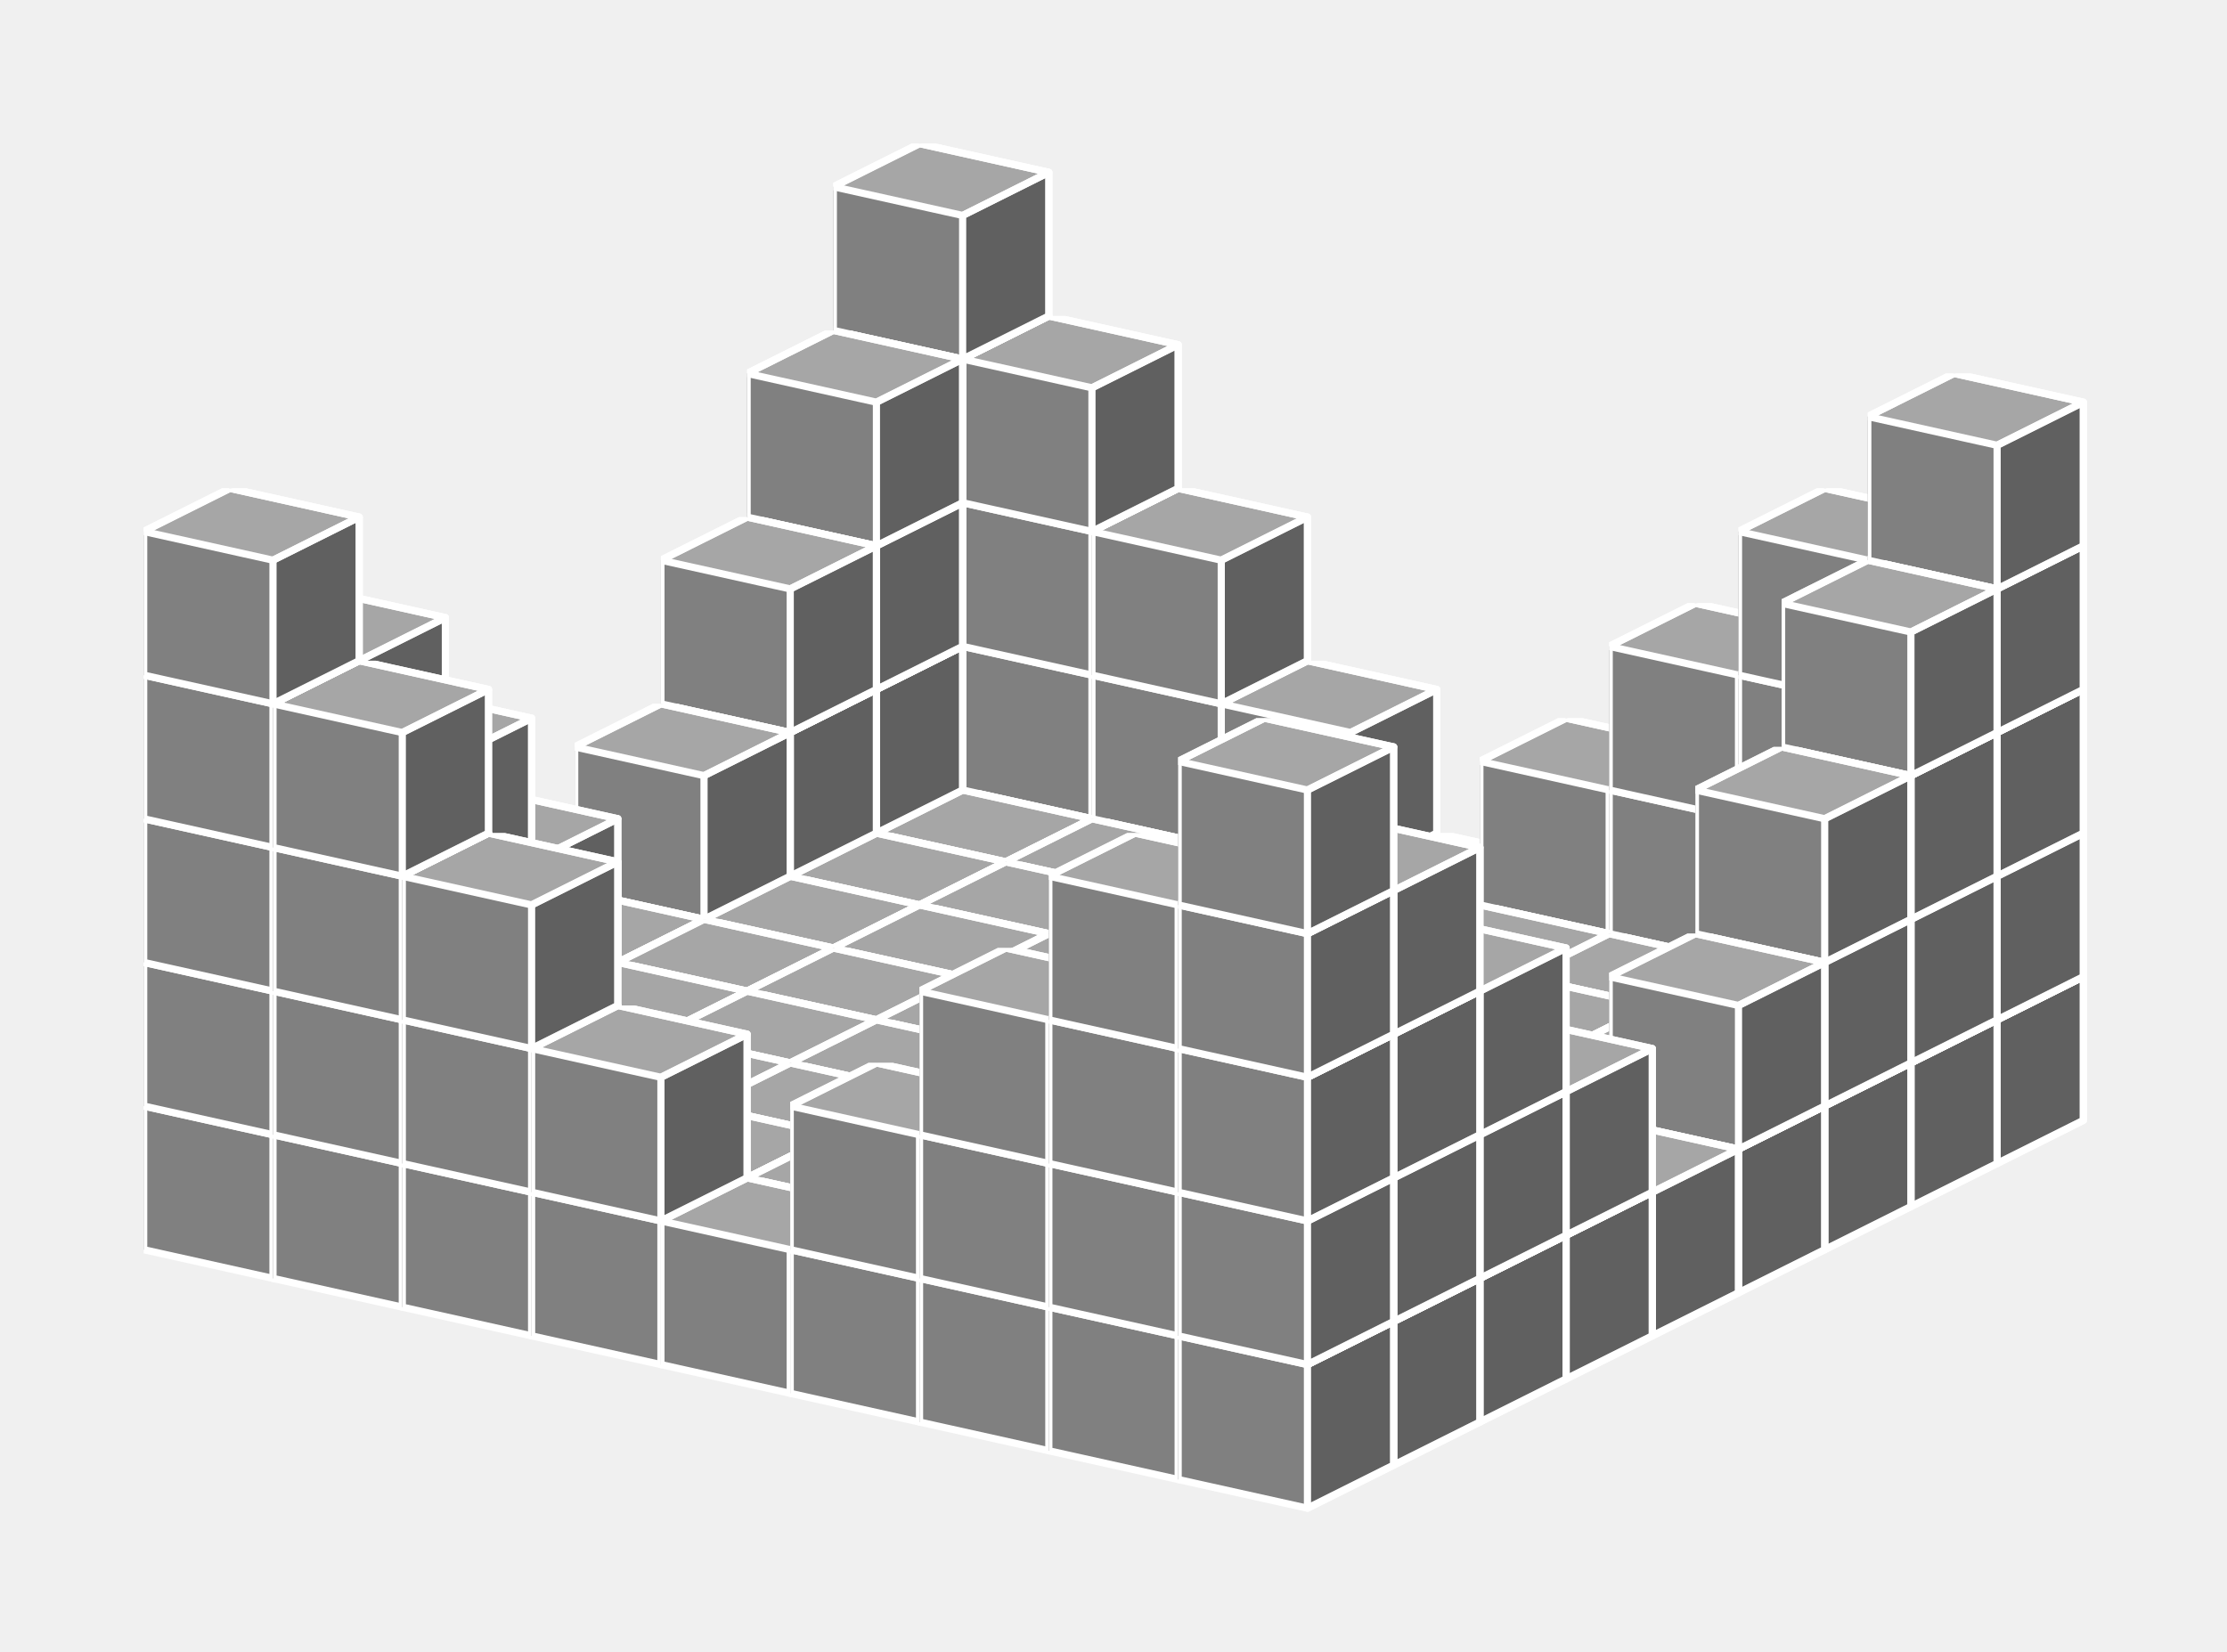
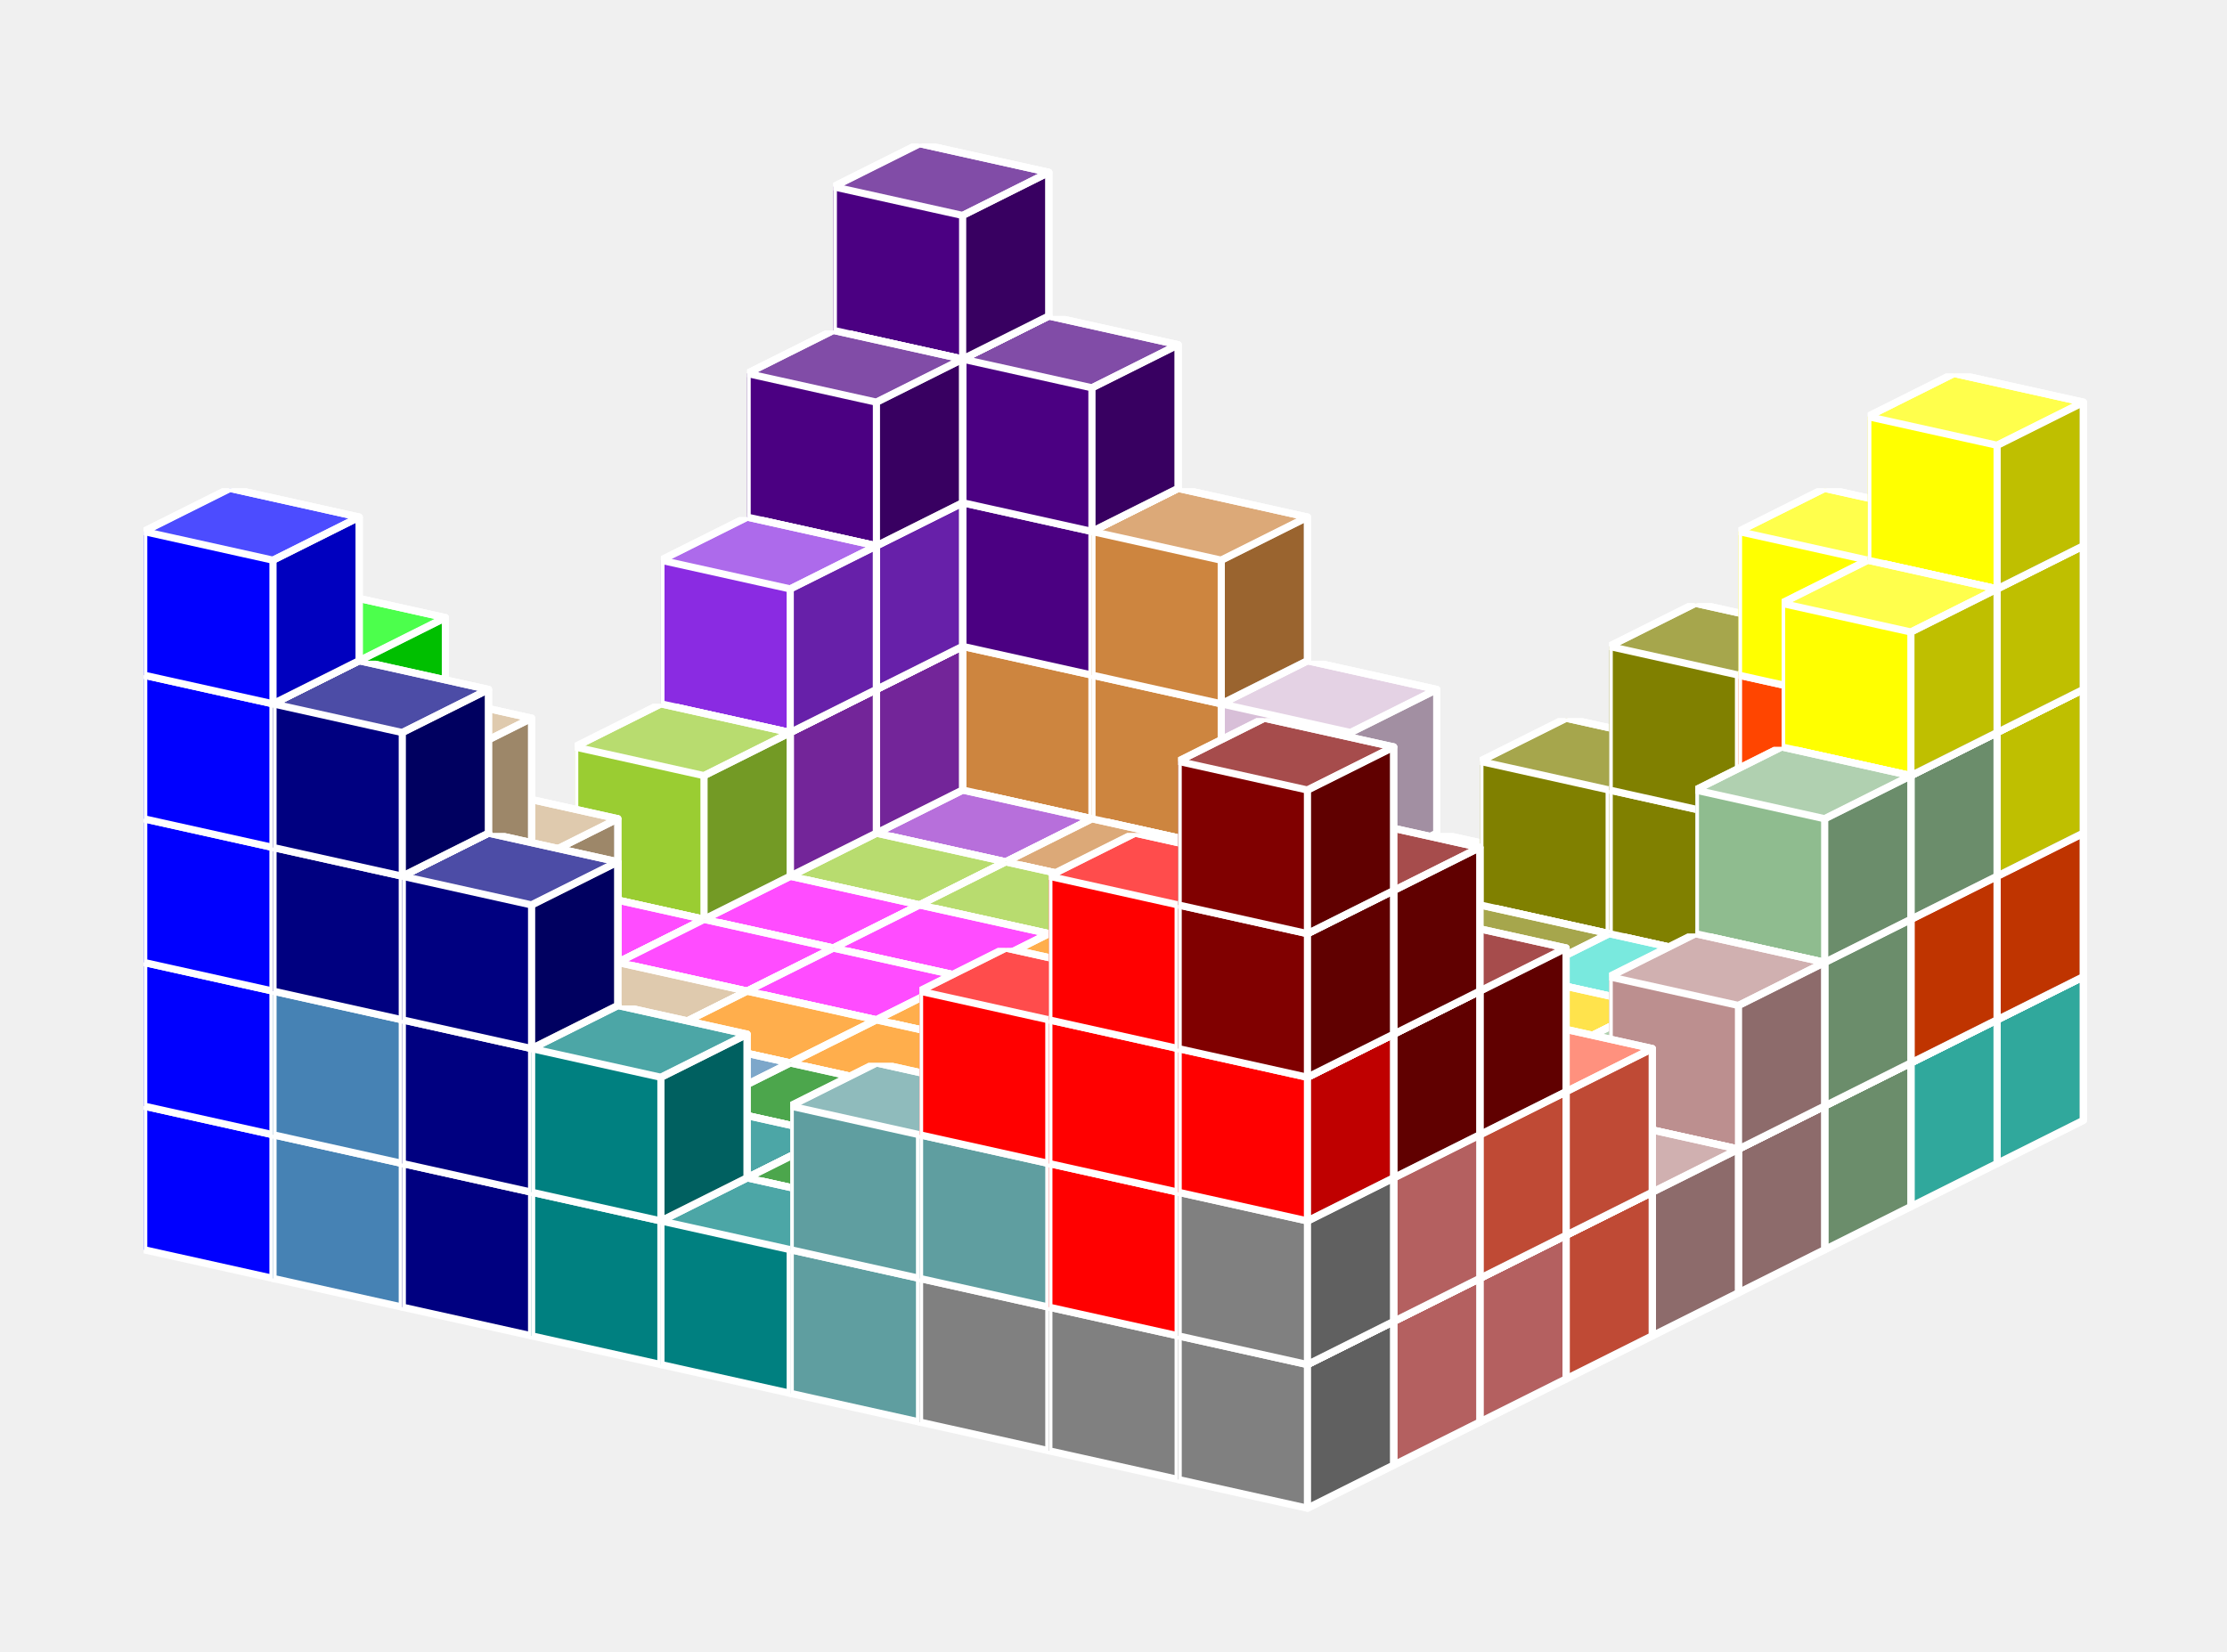
<svg xmlns="http://www.w3.org/2000/svg" xmlns:xlink="http://www.w3.org/1999/xlink" width="155" height="115" viewBox="0 0 155 115">
  <defs>
    <symbol id="cube0">
      <polygon fill="gray" stroke="white" stroke-width="0.5" stroke-linejoin="round" points="0,13 9,15 15,12 15,2 6,0 0,3" />
      <polygon fill="black" fill-opacity="0.25" stroke="white" stroke-width="0.5" stroke-linejoin="round" points="9,15 15,12 15,2 9,5" />
      <polygon fill="white" fill-opacity="0.30" stroke="white" stroke-width="0.5" stroke-linejoin="round" points="0,3 9,5 15,2 6,0" />
    </symbol>
    <symbol id="cubeA">
      <polygon fill="cadetblue" stroke="white" stroke-width="0.5" stroke-linejoin="round" points="0,13 9,15 15,12 15,2 6,0 0,3" />
      <polygon fill="black" fill-opacity="0.25" stroke="white" stroke-width="0.5" stroke-linejoin="round" points="9,15 15,12 15,2 9,5" />
      <polygon fill="white" fill-opacity="0.30" stroke="white" stroke-width="0.5" stroke-linejoin="round" points="0,3 9,5 15,2 6,0" />
    </symbol>
    <symbol id="cubeF">
      <polygon fill="green" stroke="white" stroke-width="0.5" stroke-linejoin="round" points="0,13 9,15 15,12 15,2 6,0 0,3" />
      <polygon fill="black" fill-opacity="0.25" stroke="white" stroke-width="0.5" stroke-linejoin="round" points="9,15 15,12 15,2 9,5" />
      <polygon fill="white" fill-opacity="0.30" stroke="white" stroke-width="0.5" stroke-linejoin="round" points="0,3 9,5 15,2 6,0" />
    </symbol>
    <symbol id="cubeI">
      <polygon fill="blue" stroke="white" stroke-width="0.5" stroke-linejoin="round" points="0,13 9,15 15,12 15,2 6,0 0,3" />
      <polygon fill="black" fill-opacity="0.25" stroke="white" stroke-width="0.5" stroke-linejoin="round" points="9,15 15,12 15,2 9,5" />
      <polygon fill="white" fill-opacity="0.30" stroke="white" stroke-width="0.5" stroke-linejoin="round" points="0,3 9,5 15,2 6,0" />
    </symbol>
    <symbol id="cubeJ1">
      <polygon fill="steelblue" stroke="white" stroke-width="0.5" stroke-linejoin="round" points="0,13 9,15 15,12 15,2 6,0 0,3" />
      <polygon fill="black" fill-opacity="0.25" stroke="white" stroke-width="0.5" stroke-linejoin="round" points="9,15 15,12 15,2 9,5" />
      <polygon fill="white" fill-opacity="0.30" stroke="white" stroke-width="0.5" stroke-linejoin="round" points="0,3 9,5 15,2 6,0" />
    </symbol>
    <symbol id="cubeJ2">
      <polygon fill="gray" stroke="white" stroke-width="0.5" stroke-linejoin="round" points="0,13 9,15 15,12 15,2 6,0 0,3" />
      <polygon fill="black" fill-opacity="0.25" stroke="white" stroke-width="0.5" stroke-linejoin="round" points="9,15 15,12 15,2 9,5" />
      <polygon fill="white" fill-opacity="0.30" stroke="white" stroke-width="0.5" stroke-linejoin="round" points="0,3 9,5 15,2 6,0" />
    </symbol>
    <symbol id="cubeJ4">
      <polygon fill="lightcoral" stroke="white" stroke-width="0.5" stroke-linejoin="round" points="0,13 9,15 15,12 15,2 6,0 0,3" />
      <polygon fill="black" fill-opacity="0.25" stroke="white" stroke-width="0.5" stroke-linejoin="round" points="9,15 15,12 15,2 9,5" />
      <polygon fill="white" fill-opacity="0.30" stroke="white" stroke-width="0.5" stroke-linejoin="round" points="0,3 9,5 15,2 6,0" />
    </symbol>
    <symbol id="cubeL">
      <polygon fill="lime" stroke="white" stroke-width="0.5" stroke-linejoin="round" points="0,13 9,15 15,12 15,2 6,0 0,3" />
      <polygon fill="black" fill-opacity="0.25" stroke="white" stroke-width="0.5" stroke-linejoin="round" points="9,15 15,12 15,2 9,5" />
      <polygon fill="white" fill-opacity="0.30" stroke="white" stroke-width="0.5" stroke-linejoin="round" points="0,3 9,5 15,2 6,0" />
    </symbol>
    <symbol id="cubeL1">
      <polygon fill="darkseagreen" stroke="white" stroke-width="0.5" stroke-linejoin="round" points="0,13 9,15 15,12 15,2 6,0 0,3" />
      <polygon fill="black" fill-opacity="0.25" stroke="white" stroke-width="0.5" stroke-linejoin="round" points="9,15 15,12 15,2 9,5" />
      <polygon fill="white" fill-opacity="0.30" stroke="white" stroke-width="0.5" stroke-linejoin="round" points="0,3 9,5 15,2 6,0" />
    </symbol>
    <symbol id="cubeL2">
      <polygon fill="peru" stroke="white" stroke-width="0.5" stroke-linejoin="round" points="0,13 9,15 15,12 15,2 6,0 0,3" />
      <polygon fill="black" fill-opacity="0.25" stroke="white" stroke-width="0.5" stroke-linejoin="round" points="9,15 15,12 15,2 9,5" />
      <polygon fill="white" fill-opacity="0.30" stroke="white" stroke-width="0.5" stroke-linejoin="round" points="0,3 9,5 15,2 6,0" />
    </symbol>
    <symbol id="cubeL3">
      <polygon fill="rosybrown" stroke="white" stroke-width="0.5" stroke-linejoin="round" points="0,13 9,15 15,12 15,2 6,0 0,3" />
      <polygon fill="black" fill-opacity="0.25" stroke="white" stroke-width="0.5" stroke-linejoin="round" points="9,15 15,12 15,2 9,5" />
      <polygon fill="white" fill-opacity="0.30" stroke="white" stroke-width="0.5" stroke-linejoin="round" points="0,3 9,5 15,2 6,0" />
    </symbol>
    <symbol id="cubeL4">
      <polygon fill="yellowgreen" stroke="white" stroke-width="0.5" stroke-linejoin="round" points="0,13 9,15 15,12 15,2 6,0 0,3" />
      <polygon fill="black" fill-opacity="0.25" stroke="white" stroke-width="0.5" stroke-linejoin="round" points="9,15 15,12 15,2 9,5" />
      <polygon fill="white" fill-opacity="0.30" stroke="white" stroke-width="0.5" stroke-linejoin="round" points="0,3 9,5 15,2 6,0" />
    </symbol>
    <symbol id="cubeN">
      <polygon fill="navy" stroke="white" stroke-width="0.5" stroke-linejoin="round" points="0,13 9,15 15,12 15,2 6,0 0,3" />
      <polygon fill="black" fill-opacity="0.25" stroke="white" stroke-width="0.5" stroke-linejoin="round" points="9,15 15,12 15,2 9,5" />
      <polygon fill="white" fill-opacity="0.30" stroke="white" stroke-width="0.5" stroke-linejoin="round" points="0,3 9,5 15,2 6,0" />
    </symbol>
    <symbol id="cubeN1">
      <polygon fill="olive" stroke="white" stroke-width="0.5" stroke-linejoin="round" points="0,13 9,15 15,12 15,2 6,0 0,3" />
      <polygon fill="black" fill-opacity="0.25" stroke="white" stroke-width="0.5" stroke-linejoin="round" points="9,15 15,12 15,2 9,5" />
      <polygon fill="white" fill-opacity="0.30" stroke="white" stroke-width="0.5" stroke-linejoin="round" points="0,3 9,5 15,2 6,0" />
    </symbol>
    <symbol id="cubeN2">
      <polygon fill="teal" stroke="white" stroke-width="0.5" stroke-linejoin="round" points="0,13 9,15 15,12 15,2 6,0 0,3" />
      <polygon fill="black" fill-opacity="0.25" stroke="white" stroke-width="0.5" stroke-linejoin="round" points="9,15 15,12 15,2 9,5" />
      <polygon fill="white" fill-opacity="0.30" stroke="white" stroke-width="0.5" stroke-linejoin="round" points="0,3 9,5 15,2 6,0" />
    </symbol>
    <symbol id="cubeP">
      <polygon fill="magenta" stroke="white" stroke-width="0.5" stroke-linejoin="round" points="0,13 9,15 15,12 15,2 6,0 0,3" />
      <polygon fill="black" fill-opacity="0.25" stroke="white" stroke-width="0.5" stroke-linejoin="round" points="9,15 15,12 15,2 9,5" />
      <polygon fill="white" fill-opacity="0.30" stroke="white" stroke-width="0.5" stroke-linejoin="round" points="0,3 9,5 15,2 6,0" />
    </symbol>
    <symbol id="cubeQ">
      <polygon fill="thistle" stroke="white" stroke-width="0.5" stroke-linejoin="round" points="0,13 9,15 15,12 15,2 6,0 0,3" />
      <polygon fill="black" fill-opacity="0.25" stroke="white" stroke-width="0.5" stroke-linejoin="round" points="9,15 15,12 15,2 9,5" />
      <polygon fill="white" fill-opacity="0.30" stroke="white" stroke-width="0.5" stroke-linejoin="round" points="0,3 9,5 15,2 6,0" />
    </symbol>
    <symbol id="cubeS1">
      <polygon fill="tan" stroke="white" stroke-width="0.5" stroke-linejoin="round" points="0,13 9,15 15,12 15,2 6,0 0,3" />
      <polygon fill="black" fill-opacity="0.25" stroke="white" stroke-width="0.5" stroke-linejoin="round" points="9,15 15,12 15,2 9,5" />
      <polygon fill="white" fill-opacity="0.30" stroke="white" stroke-width="0.5" stroke-linejoin="round" points="0,3 9,5 15,2 6,0" />
    </symbol>
    <symbol id="cubeS2">
      <polygon fill="indigo" stroke="white" stroke-width="0.5" stroke-linejoin="round" points="0,13 9,15 15,12 15,2 6,0 0,3" />
      <polygon fill="black" fill-opacity="0.25" stroke="white" stroke-width="0.5" stroke-linejoin="round" points="9,15 15,12 15,2 9,5" />
      <polygon fill="white" fill-opacity="0.30" stroke="white" stroke-width="0.5" stroke-linejoin="round" points="0,3 9,5 15,2 6,0" />
    </symbol>
    <symbol id="cubeT">
      <polygon fill="darkorange" stroke="white" stroke-width="0.5" stroke-linejoin="round" points="0,13 9,15 15,12 15,2 6,0 0,3" />
      <polygon fill="black" fill-opacity="0.25" stroke="white" stroke-width="0.5" stroke-linejoin="round" points="9,15 15,12 15,2 9,5" />
      <polygon fill="white" fill-opacity="0.30" stroke="white" stroke-width="0.5" stroke-linejoin="round" points="0,3 9,5 15,2 6,0" />
    </symbol>
    <symbol id="cubeT1">
      <polygon fill="yellow" stroke="white" stroke-width="0.5" stroke-linejoin="round" points="0,13 9,15 15,12 15,2 6,0 0,3" />
      <polygon fill="black" fill-opacity="0.25" stroke="white" stroke-width="0.5" stroke-linejoin="round" points="9,15 15,12 15,2 9,5" />
      <polygon fill="white" fill-opacity="0.30" stroke="white" stroke-width="0.5" stroke-linejoin="round" points="0,3 9,5 15,2 6,0" />
    </symbol>
    <symbol id="cubeT2">
      <polygon fill="orangered" stroke="white" stroke-width="0.5" stroke-linejoin="round" points="0,13 9,15 15,12 15,2 6,0 0,3" />
      <polygon fill="black" fill-opacity="0.25" stroke="white" stroke-width="0.5" stroke-linejoin="round" points="9,15 15,12 15,2 9,5" />
      <polygon fill="white" fill-opacity="0.30" stroke="white" stroke-width="0.5" stroke-linejoin="round" points="0,3 9,5 15,2 6,0" />
    </symbol>
    <symbol id="cubeU">
      <polygon fill="turquoise" stroke="white" stroke-width="0.5" stroke-linejoin="round" points="0,13 9,15 15,12 15,2 6,0 0,3" />
      <polygon fill="black" fill-opacity="0.25" stroke="white" stroke-width="0.5" stroke-linejoin="round" points="9,15 15,12 15,2 9,5" />
      <polygon fill="white" fill-opacity="0.30" stroke="white" stroke-width="0.5" stroke-linejoin="round" points="0,3 9,5 15,2 6,0" />
    </symbol>
    <symbol id="cubeV">
      <polygon fill="blueviolet" stroke="white" stroke-width="0.5" stroke-linejoin="round" points="0,13 9,15 15,12 15,2 6,0 0,3" />
      <polygon fill="black" fill-opacity="0.25" stroke="white" stroke-width="0.5" stroke-linejoin="round" points="9,15 15,12 15,2 9,5" />
      <polygon fill="white" fill-opacity="0.30" stroke="white" stroke-width="0.5" stroke-linejoin="round" points="0,3 9,5 15,2 6,0" />
    </symbol>
    <symbol id="cubeV1">
      <polygon fill="darkorchid" stroke="white" stroke-width="0.5" stroke-linejoin="round" points="0,13 9,15 15,12 15,2 6,0 0,3" />
      <polygon fill="black" fill-opacity="0.25" stroke="white" stroke-width="0.5" stroke-linejoin="round" points="9,15 15,12 15,2 9,5" />
      <polygon fill="white" fill-opacity="0.30" stroke="white" stroke-width="0.5" stroke-linejoin="round" points="0,3 9,5 15,2 6,0" />
    </symbol>
    <symbol id="cubeV2">
      <polygon fill="tomato" stroke="white" stroke-width="0.5" stroke-linejoin="round" points="0,13 9,15 15,12 15,2 6,0 0,3" />
      <polygon fill="black" fill-opacity="0.25" stroke="white" stroke-width="0.5" stroke-linejoin="round" points="9,15 15,12 15,2 9,5" />
      <polygon fill="white" fill-opacity="0.30" stroke="white" stroke-width="0.5" stroke-linejoin="round" points="0,3 9,5 15,2 6,0" />
    </symbol>
    <symbol id="cubeW">
      <polygon fill="maroon" stroke="white" stroke-width="0.5" stroke-linejoin="round" points="0,13 9,15 15,12 15,2 6,0 0,3" />
      <polygon fill="black" fill-opacity="0.25" stroke="white" stroke-width="0.5" stroke-linejoin="round" points="9,15 15,12 15,2 9,5" />
      <polygon fill="white" fill-opacity="0.30" stroke="white" stroke-width="0.5" stroke-linejoin="round" points="0,3 9,5 15,2 6,0" />
    </symbol>
    <symbol id="cubeX">
      <polygon fill="red" stroke="white" stroke-width="0.5" stroke-linejoin="round" points="0,13 9,15 15,12 15,2 6,0 0,3" />
      <polygon fill="black" fill-opacity="0.25" stroke="white" stroke-width="0.5" stroke-linejoin="round" points="9,15 15,12 15,2 9,5" />
      <polygon fill="white" fill-opacity="0.30" stroke="white" stroke-width="0.5" stroke-linejoin="round" points="0,3 9,5 15,2 6,0" />
    </symbol>
    <symbol id="cubeY">
      <polygon fill="gold" stroke="white" stroke-width="0.5" stroke-linejoin="round" points="0,13 9,15 15,12 15,2 6,0 0,3" />
      <polygon fill="black" fill-opacity="0.25" stroke="white" stroke-width="0.5" stroke-linejoin="round" points="9,15 15,12 15,2 9,5" />
      <polygon fill="white" fill-opacity="0.30" stroke="white" stroke-width="0.5" stroke-linejoin="round" points="0,3 9,5 15,2 6,0" />
    </symbol>
    <symbol id="cubeZ">
      <polygon fill="plum" stroke="white" stroke-width="0.5" stroke-linejoin="round" points="0,13 9,15 15,12 15,2 6,0 0,3" />
      <polygon fill="black" fill-opacity="0.25" stroke="white" stroke-width="0.5" stroke-linejoin="round" points="9,15 15,12 15,2 9,5" />
      <polygon fill="white" fill-opacity="0.30" stroke="white" stroke-width="0.5" stroke-linejoin="round" points="0,3 9,5 15,2 6,0" />
    </symbol>
  </defs>
  <g>
-     <use xlink:href="#cube0" x="58.000" y="50.000" />
-     <use xlink:href="#cube0" x="67.000" y="52.000" />
-     <use xlink:href="#cube0" x="76.000" y="54.000" />
-     <use xlink:href="#cube0" x="85.000" y="56.000" />
-     <use xlink:href="#cube0" x="94.000" y="58.000" />
-     <use xlink:href="#cube0" x="103.000" y="60.000" />
-     <use xlink:href="#cube0" x="112.000" y="62.000" />
-     <use xlink:href="#cube0" x="121.000" y="64.000" />
-     <use xlink:href="#cube0" x="130.000" y="66.000" />
-     <use xlink:href="#cube0" x="58.000" y="40.000" />
-     <use xlink:href="#cube0" x="67.000" y="42.000" />
-     <use xlink:href="#cube0" x="76.000" y="44.000" />
-     <use xlink:href="#cube0" x="85.000" y="46.000" />
-     <use xlink:href="#cube0" x="103.000" y="50.000" />
-     <use xlink:href="#cube0" x="112.000" y="52.000" />
-     <use xlink:href="#cube0" x="121.000" y="54.000" />
-     <use xlink:href="#cube0" x="130.000" y="56.000" />
-     <use xlink:href="#cube0" x="58.000" y="30.000" />
-     <use xlink:href="#cube0" x="67.000" y="32.000" />
-     <use xlink:href="#cube0" x="76.000" y="34.000" />
-     <use xlink:href="#cube0" x="112.000" y="42.000" />
-     <use xlink:href="#cube0" x="121.000" y="44.000" />
-     <use xlink:href="#cube0" x="130.000" y="46.000" />
-     <use xlink:href="#cube0" x="58.000" y="20.000" />
-     <use xlink:href="#cube0" x="67.000" y="22.000" />
-     <use xlink:href="#cube0" x="121.000" y="34.000" />
-     <use xlink:href="#cube0" x="130.000" y="36.000" />
-     <use xlink:href="#cube0" x="58.000" y="10.000" />
-     <use xlink:href="#cube0" x="130.000" y="26.000" />
-     <use xlink:href="#cube0" x="52.000" y="53.000" />
-     <use xlink:href="#cube0" x="61.000" y="55.000" />
-     <use xlink:href="#cube0" x="70.000" y="57.000" />
-     <use xlink:href="#cube0" x="79.000" y="59.000" />
-     <use xlink:href="#cube0" x="88.000" y="61.000" />
-     <use xlink:href="#cube0" x="97.000" y="63.000" />
-     <use xlink:href="#cube0" x="106.000" y="65.000" />
-     <use xlink:href="#cube0" x="115.000" y="67.000" />
-     <use xlink:href="#cube0" x="124.000" y="69.000" />
-     <use xlink:href="#cube0" x="52.000" y="43.000" />
-     <use xlink:href="#cube0" x="124.000" y="59.000" />
-     <use xlink:href="#cube0" x="52.000" y="33.000" />
-     <use xlink:href="#cube0" x="124.000" y="49.000" />
-     <use xlink:href="#cube0" x="52.000" y="23.000" />
-     <use xlink:href="#cube0" x="124.000" y="39.000" />
-     <use xlink:href="#cube0" x="46.000" y="56.000" />
-     <use xlink:href="#cube0" x="55.000" y="58.000" />
-     <use xlink:href="#cube0" x="64.000" y="60.000" />
-     <use xlink:href="#cube0" x="73.000" y="62.000" />
-     <use xlink:href="#cube0" x="82.000" y="64.000" />
-     <use xlink:href="#cube0" x="91.000" y="66.000" />
-     <use xlink:href="#cube0" x="100.000" y="68.000" />
-     <use xlink:href="#cube0" x="109.000" y="70.000" />
-     <use xlink:href="#cube0" x="118.000" y="72.000" />
-     <use xlink:href="#cube0" x="46.000" y="46.000" />
-     <use xlink:href="#cube0" x="118.000" y="62.000" />
-     <use xlink:href="#cube0" x="46.000" y="36.000" />
-     <use xlink:href="#cube0" x="118.000" y="52.000" />
-     <use xlink:href="#cube0" x="40.000" y="59.000" />
-     <use xlink:href="#cube0" x="49.000" y="61.000" />
-     <use xlink:href="#cube0" x="58.000" y="63.000" />
-     <use xlink:href="#cube0" x="67.000" y="65.000" />
-     <use xlink:href="#cube0" x="76.000" y="67.000" />
-     <use xlink:href="#cube0" x="85.000" y="69.000" />
-     <use xlink:href="#cube0" x="94.000" y="71.000" />
-     <use xlink:href="#cube0" x="103.000" y="73.000" />
-     <use xlink:href="#cube0" x="112.000" y="75.000" />
-     <use xlink:href="#cube0" x="40.000" y="49.000" />
-     <use xlink:href="#cube0" x="112.000" y="65.000" />
-     <use xlink:href="#cube0" x="34.000" y="62.000" />
-     <use xlink:href="#cube0" x="43.000" y="64.000" />
-     <use xlink:href="#cube0" x="52.000" y="66.000" />
-     <use xlink:href="#cube0" x="61.000" y="68.000" />
-     <use xlink:href="#cube0" x="70.000" y="70.000" />
-     <use xlink:href="#cube0" x="79.000" y="72.000" />
-     <use xlink:href="#cube0" x="88.000" y="74.000" />
-     <use xlink:href="#cube0" x="97.000" y="76.000" />
-     <use xlink:href="#cube0" x="106.000" y="78.000" />
-     <use xlink:href="#cube0" x="28.000" y="65.000" />
-     <use xlink:href="#cube0" x="37.000" y="67.000" />
-     <use xlink:href="#cube0" x="46.000" y="69.000" />
-     <use xlink:href="#cube0" x="55.000" y="71.000" />
-     <use xlink:href="#cube0" x="64.000" y="73.000" />
-     <use xlink:href="#cube0" x="73.000" y="75.000" />
-     <use xlink:href="#cube0" x="82.000" y="77.000" />
-     <use xlink:href="#cube0" x="91.000" y="79.000" />
-     <use xlink:href="#cube0" x="100.000" y="81.000" />
-     <use xlink:href="#cube0" x="28.000" y="55.000" />
-     <use xlink:href="#cube0" x="100.000" y="71.000" />
-     <use xlink:href="#cube0" x="22.000" y="68.000" />
-     <use xlink:href="#cube0" x="31.000" y="70.000" />
-     <use xlink:href="#cube0" x="40.000" y="72.000" />
-     <use xlink:href="#cube0" x="49.000" y="74.000" />
-     <use xlink:href="#cube0" x="58.000" y="76.000" />
-     <use xlink:href="#cube0" x="67.000" y="78.000" />
-     <use xlink:href="#cube0" x="76.000" y="80.000" />
-     <use xlink:href="#cube0" x="85.000" y="82.000" />
-     <use xlink:href="#cube0" x="94.000" y="84.000" />
-     <use xlink:href="#cube0" x="22.000" y="58.000" />
-     <use xlink:href="#cube0" x="94.000" y="74.000" />
-     <use xlink:href="#cube0" x="22.000" y="48.000" />
-     <use xlink:href="#cube0" x="94.000" y="64.000" />
-     <use xlink:href="#cube0" x="16.000" y="71.000" />
-     <use xlink:href="#cube0" x="25.000" y="73.000" />
-     <use xlink:href="#cube0" x="34.000" y="75.000" />
-     <use xlink:href="#cube0" x="43.000" y="77.000" />
-     <use xlink:href="#cube0" x="52.000" y="79.000" />
-     <use xlink:href="#cube0" x="61.000" y="81.000" />
-     <use xlink:href="#cube0" x="70.000" y="83.000" />
-     <use xlink:href="#cube0" x="79.000" y="85.000" />
-     <use xlink:href="#cube0" x="88.000" y="87.000" />
-     <use xlink:href="#cube0" x="16.000" y="61.000" />
-     <use xlink:href="#cube0" x="88.000" y="77.000" />
-     <use xlink:href="#cube0" x="16.000" y="51.000" />
-     <use xlink:href="#cube0" x="88.000" y="67.000" />
-     <use xlink:href="#cube0" x="16.000" y="41.000" />
-     <use xlink:href="#cube0" x="88.000" y="57.000" />
-     <use xlink:href="#cube0" x="10.000" y="74.000" />
-     <use xlink:href="#cube0" x="19.000" y="76.000" />
-     <use xlink:href="#cube0" x="28.000" y="78.000" />
-     <use xlink:href="#cube0" x="37.000" y="80.000" />
-     <use xlink:href="#cube0" x="46.000" y="82.000" />
-     <use xlink:href="#cube0" x="55.000" y="84.000" />
-     <use xlink:href="#cube0" x="64.000" y="86.000" />
-     <use xlink:href="#cube0" x="73.000" y="88.000" />
-     <use xlink:href="#cube0" x="82.000" y="90.000" />
-     <use xlink:href="#cube0" x="10.000" y="64.000" />
-     <use xlink:href="#cube0" x="19.000" y="66.000" />
-     <use xlink:href="#cube0" x="28.000" y="68.000" />
-     <use xlink:href="#cube0" x="37.000" y="70.000" />
-     <use xlink:href="#cube0" x="55.000" y="74.000" />
-     <use xlink:href="#cube0" x="64.000" y="76.000" />
-     <use xlink:href="#cube0" x="73.000" y="78.000" />
-     <use xlink:href="#cube0" x="82.000" y="80.000" />
-     <use xlink:href="#cube0" x="10.000" y="54.000" />
-     <use xlink:href="#cube0" x="19.000" y="56.000" />
-     <use xlink:href="#cube0" x="28.000" y="58.000" />
-     <use xlink:href="#cube0" x="64.000" y="66.000" />
-     <use xlink:href="#cube0" x="73.000" y="68.000" />
-     <use xlink:href="#cube0" x="82.000" y="70.000" />
-     <use xlink:href="#cube0" x="10.000" y="44.000" />
-     <use xlink:href="#cube0" x="19.000" y="46.000" />
-     <use xlink:href="#cube0" x="73.000" y="58.000" />
-     <use xlink:href="#cube0" x="82.000" y="60.000" />
-     <use xlink:href="#cube0" x="10.000" y="34.000" />
-     <use xlink:href="#cube0" x="82.000" y="50.000" />
+     <use xlink:href="#cubeV" x="58.000" y="50.000" />
+     <use xlink:href="#cubeV1" x="67.000" y="52.000" />
+     <use xlink:href="#cubeL2" x="76.000" y="54.000" />
+     <use xlink:href="#cubeQ" x="85.000" y="56.000" />
+     <use xlink:href="#cubeQ" x="94.000" y="58.000" />
+     <use xlink:href="#cubeN1" x="103.000" y="60.000" />
+     <use xlink:href="#cubeU" x="112.000" y="62.000" />
+     <use xlink:href="#cubeT2" x="121.000" y="64.000" />
+     <use xlink:href="#cubeU" x="130.000" y="66.000" />
+     <use xlink:href="#cubeV" x="58.000" y="40.000" />
+     <use xlink:href="#cubeL2" x="67.000" y="42.000" />
+     <use xlink:href="#cubeL2" x="76.000" y="44.000" />
+     <use xlink:href="#cubeQ" x="85.000" y="46.000" />
+     <use xlink:href="#cubeN1" x="103.000" y="50.000" />
+     <use xlink:href="#cubeN1" x="112.000" y="52.000" />
+     <use xlink:href="#cubeT2" x="121.000" y="54.000" />
+     <use xlink:href="#cubeT2" x="130.000" y="56.000" />
+     <use xlink:href="#cubeV" x="58.000" y="30.000" />
+     <use xlink:href="#cubeS2" x="67.000" y="32.000" />
+     <use xlink:href="#cubeL2" x="76.000" y="34.000" />
+     <use xlink:href="#cubeN1" x="112.000" y="42.000" />
+     <use xlink:href="#cubeT2" x="121.000" y="44.000" />
+     <use xlink:href="#cubeT1" x="130.000" y="46.000" />
+     <use xlink:href="#cubeS2" x="58.000" y="20.000" />
+     <use xlink:href="#cubeS2" x="67.000" y="22.000" />
+     <use xlink:href="#cubeT1" x="121.000" y="34.000" />
+     <use xlink:href="#cubeT1" x="130.000" y="36.000" />
+     <use xlink:href="#cubeS2" x="58.000" y="10.000" />
+     <use xlink:href="#cubeT1" x="130.000" y="26.000" />
+     <use xlink:href="#cubeV1" x="52.000" y="53.000" />
+     <use xlink:href="#cubeV1" x="61.000" y="55.000" />
+     <use xlink:href="#cubeL2" x="70.000" y="57.000" />
+     <use xlink:href="#cubeQ" x="79.000" y="59.000" />
+     <use xlink:href="#cubeQ" x="88.000" y="61.000" />
+     <use xlink:href="#cubeN1" x="97.000" y="63.000" />
+     <use xlink:href="#cubeU" x="106.000" y="65.000" />
+     <use xlink:href="#cubeU" x="115.000" y="67.000" />
+     <use xlink:href="#cubeU" x="124.000" y="69.000" />
+     <use xlink:href="#cubeV1" x="52.000" y="43.000" />
+     <use xlink:href="#cubeT2" x="124.000" y="59.000" />
+     <use xlink:href="#cubeV" x="52.000" y="33.000" />
+     <use xlink:href="#cubeL1" x="124.000" y="49.000" />
+     <use xlink:href="#cubeS2" x="52.000" y="23.000" />
+     <use xlink:href="#cubeT1" x="124.000" y="39.000" />
+     <use xlink:href="#cubeL4" x="46.000" y="56.000" />
+     <use xlink:href="#cubeL4" x="55.000" y="58.000" />
+     <use xlink:href="#cubeL4" x="64.000" y="60.000" />
+     <use xlink:href="#cubeY" x="73.000" y="62.000" />
+     <use xlink:href="#cubeY" x="82.000" y="64.000" />
+     <use xlink:href="#cubeY" x="91.000" y="66.000" />
+     <use xlink:href="#cubeY" x="100.000" y="68.000" />
+     <use xlink:href="#cubeL1" x="109.000" y="70.000" />
+     <use xlink:href="#cubeL1" x="118.000" y="72.000" />
+     <use xlink:href="#cubeV1" x="46.000" y="46.000" />
+     <use xlink:href="#cubeL1" x="118.000" y="62.000" />
+     <use xlink:href="#cubeV" x="46.000" y="36.000" />
+     <use xlink:href="#cubeL1" x="118.000" y="52.000" />
+     <use xlink:href="#cubeL4" x="40.000" y="59.000" />
+     <use xlink:href="#cubeP" x="49.000" y="61.000" />
+     <use xlink:href="#cubeP" x="58.000" y="63.000" />
+     <use xlink:href="#cubeT" x="67.000" y="65.000" />
+     <use xlink:href="#cubeZ" x="76.000" y="67.000" />
+     <use xlink:href="#cubeY" x="85.000" y="69.000" />
+     <use xlink:href="#cubeL3" x="94.000" y="71.000" />
+     <use xlink:href="#cubeL3" x="103.000" y="73.000" />
+     <use xlink:href="#cubeL3" x="112.000" y="75.000" />
+     <use xlink:href="#cubeL4" x="40.000" y="49.000" />
+     <use xlink:href="#cubeL3" x="112.000" y="65.000" />
+     <use xlink:href="#cubeP" x="34.000" y="62.000" />
+     <use xlink:href="#cubeP" x="43.000" y="64.000" />
+     <use xlink:href="#cubeP" x="52.000" y="66.000" />
+     <use xlink:href="#cubeT" x="61.000" y="68.000" />
+     <use xlink:href="#cubeZ" x="70.000" y="70.000" />
+     <use xlink:href="#cubeZ" x="79.000" y="72.000" />
+     <use xlink:href="#cubeZ" x="88.000" y="74.000" />
+     <use xlink:href="#cubeV2" x="97.000" y="76.000" />
+     <use xlink:href="#cubeL3" x="106.000" y="78.000" />
+     <use xlink:href="#cubeS1" x="28.000" y="65.000" />
+     <use xlink:href="#cubeS1" x="37.000" y="67.000" />
+     <use xlink:href="#cubeT" x="46.000" y="69.000" />
+     <use xlink:href="#cubeT" x="55.000" y="71.000" />
+     <use xlink:href="#cubeT" x="64.000" y="73.000" />
+     <use xlink:href="#cubeF" x="73.000" y="75.000" />
+     <use xlink:href="#cubeZ" x="82.000" y="77.000" />
+     <use xlink:href="#cubeV2" x="91.000" y="79.000" />
+     <use xlink:href="#cubeV2" x="100.000" y="81.000" />
+     <use xlink:href="#cubeS1" x="28.000" y="55.000" />
+     <use xlink:href="#cubeV2" x="100.000" y="71.000" />
+     <use xlink:href="#cubeL" x="22.000" y="68.000" />
+     <use xlink:href="#cubeJ1" x="31.000" y="70.000" />
+     <use xlink:href="#cubeJ1" x="40.000" y="72.000" />
+     <use xlink:href="#cubeF" x="49.000" y="74.000" />
+     <use xlink:href="#cubeF" x="58.000" y="76.000" />
+     <use xlink:href="#cubeF" x="67.000" y="78.000" />
+     <use xlink:href="#cubeJ4" x="76.000" y="80.000" />
+     <use xlink:href="#cubeJ4" x="85.000" y="82.000" />
+     <use xlink:href="#cubeJ4" x="94.000" y="84.000" />
+     <use xlink:href="#cubeS1" x="22.000" y="58.000" />
+     <use xlink:href="#cubeV2" x="94.000" y="74.000" />
+     <use xlink:href="#cubeS1" x="22.000" y="48.000" />
+     <use xlink:href="#cubeW" x="94.000" y="64.000" />
+     <use xlink:href="#cubeL" x="16.000" y="71.000" />
+     <use xlink:href="#cubeJ1" x="25.000" y="73.000" />
+     <use xlink:href="#cubeN2" x="34.000" y="75.000" />
+     <use xlink:href="#cubeN2" x="43.000" y="77.000" />
+     <use xlink:href="#cubeF" x="52.000" y="79.000" />
+     <use xlink:href="#cubeA" x="61.000" y="81.000" />
+     <use xlink:href="#cubeA" x="70.000" y="83.000" />
+     <use xlink:href="#cubeJ2" x="79.000" y="85.000" />
+     <use xlink:href="#cubeJ4" x="88.000" y="87.000" />
+     <use xlink:href="#cubeL" x="16.000" y="61.000" />
+     <use xlink:href="#cubeJ4" x="88.000" y="77.000" />
+     <use xlink:href="#cubeL" x="16.000" y="51.000" />
+     <use xlink:href="#cubeW" x="88.000" y="67.000" />
+     <use xlink:href="#cubeL" x="16.000" y="41.000" />
+     <use xlink:href="#cubeW" x="88.000" y="57.000" />
+     <use xlink:href="#cubeI" x="10.000" y="74.000" />
+     <use xlink:href="#cubeJ1" x="19.000" y="76.000" />
+     <use xlink:href="#cubeN" x="28.000" y="78.000" />
+     <use xlink:href="#cubeN2" x="37.000" y="80.000" />
+     <use xlink:href="#cubeN2" x="46.000" y="82.000" />
+     <use xlink:href="#cubeA" x="55.000" y="84.000" />
+     <use xlink:href="#cubeJ2" x="64.000" y="86.000" />
+     <use xlink:href="#cubeJ2" x="73.000" y="88.000" />
+     <use xlink:href="#cubeJ2" x="82.000" y="90.000" />
+     <use xlink:href="#cubeI" x="10.000" y="64.000" />
+     <use xlink:href="#cubeJ1" x="19.000" y="66.000" />
+     <use xlink:href="#cubeN" x="28.000" y="68.000" />
+     <use xlink:href="#cubeN2" x="37.000" y="70.000" />
+     <use xlink:href="#cubeA" x="55.000" y="74.000" />
+     <use xlink:href="#cubeA" x="64.000" y="76.000" />
+     <use xlink:href="#cubeX" x="73.000" y="78.000" />
+     <use xlink:href="#cubeJ2" x="82.000" y="80.000" />
+     <use xlink:href="#cubeI" x="10.000" y="54.000" />
+     <use xlink:href="#cubeN" x="19.000" y="56.000" />
+     <use xlink:href="#cubeN" x="28.000" y="58.000" />
+     <use xlink:href="#cubeX" x="64.000" y="66.000" />
+     <use xlink:href="#cubeX" x="73.000" y="68.000" />
+     <use xlink:href="#cubeX" x="82.000" y="70.000" />
+     <use xlink:href="#cubeI" x="10.000" y="44.000" />
+     <use xlink:href="#cubeN" x="19.000" y="46.000" />
+     <use xlink:href="#cubeX" x="73.000" y="58.000" />
+     <use xlink:href="#cubeW" x="82.000" y="60.000" />
+     <use xlink:href="#cubeI" x="10.000" y="34.000" />
+     <use xlink:href="#cubeW" x="82.000" y="50.000" />
  </g>
</svg>
